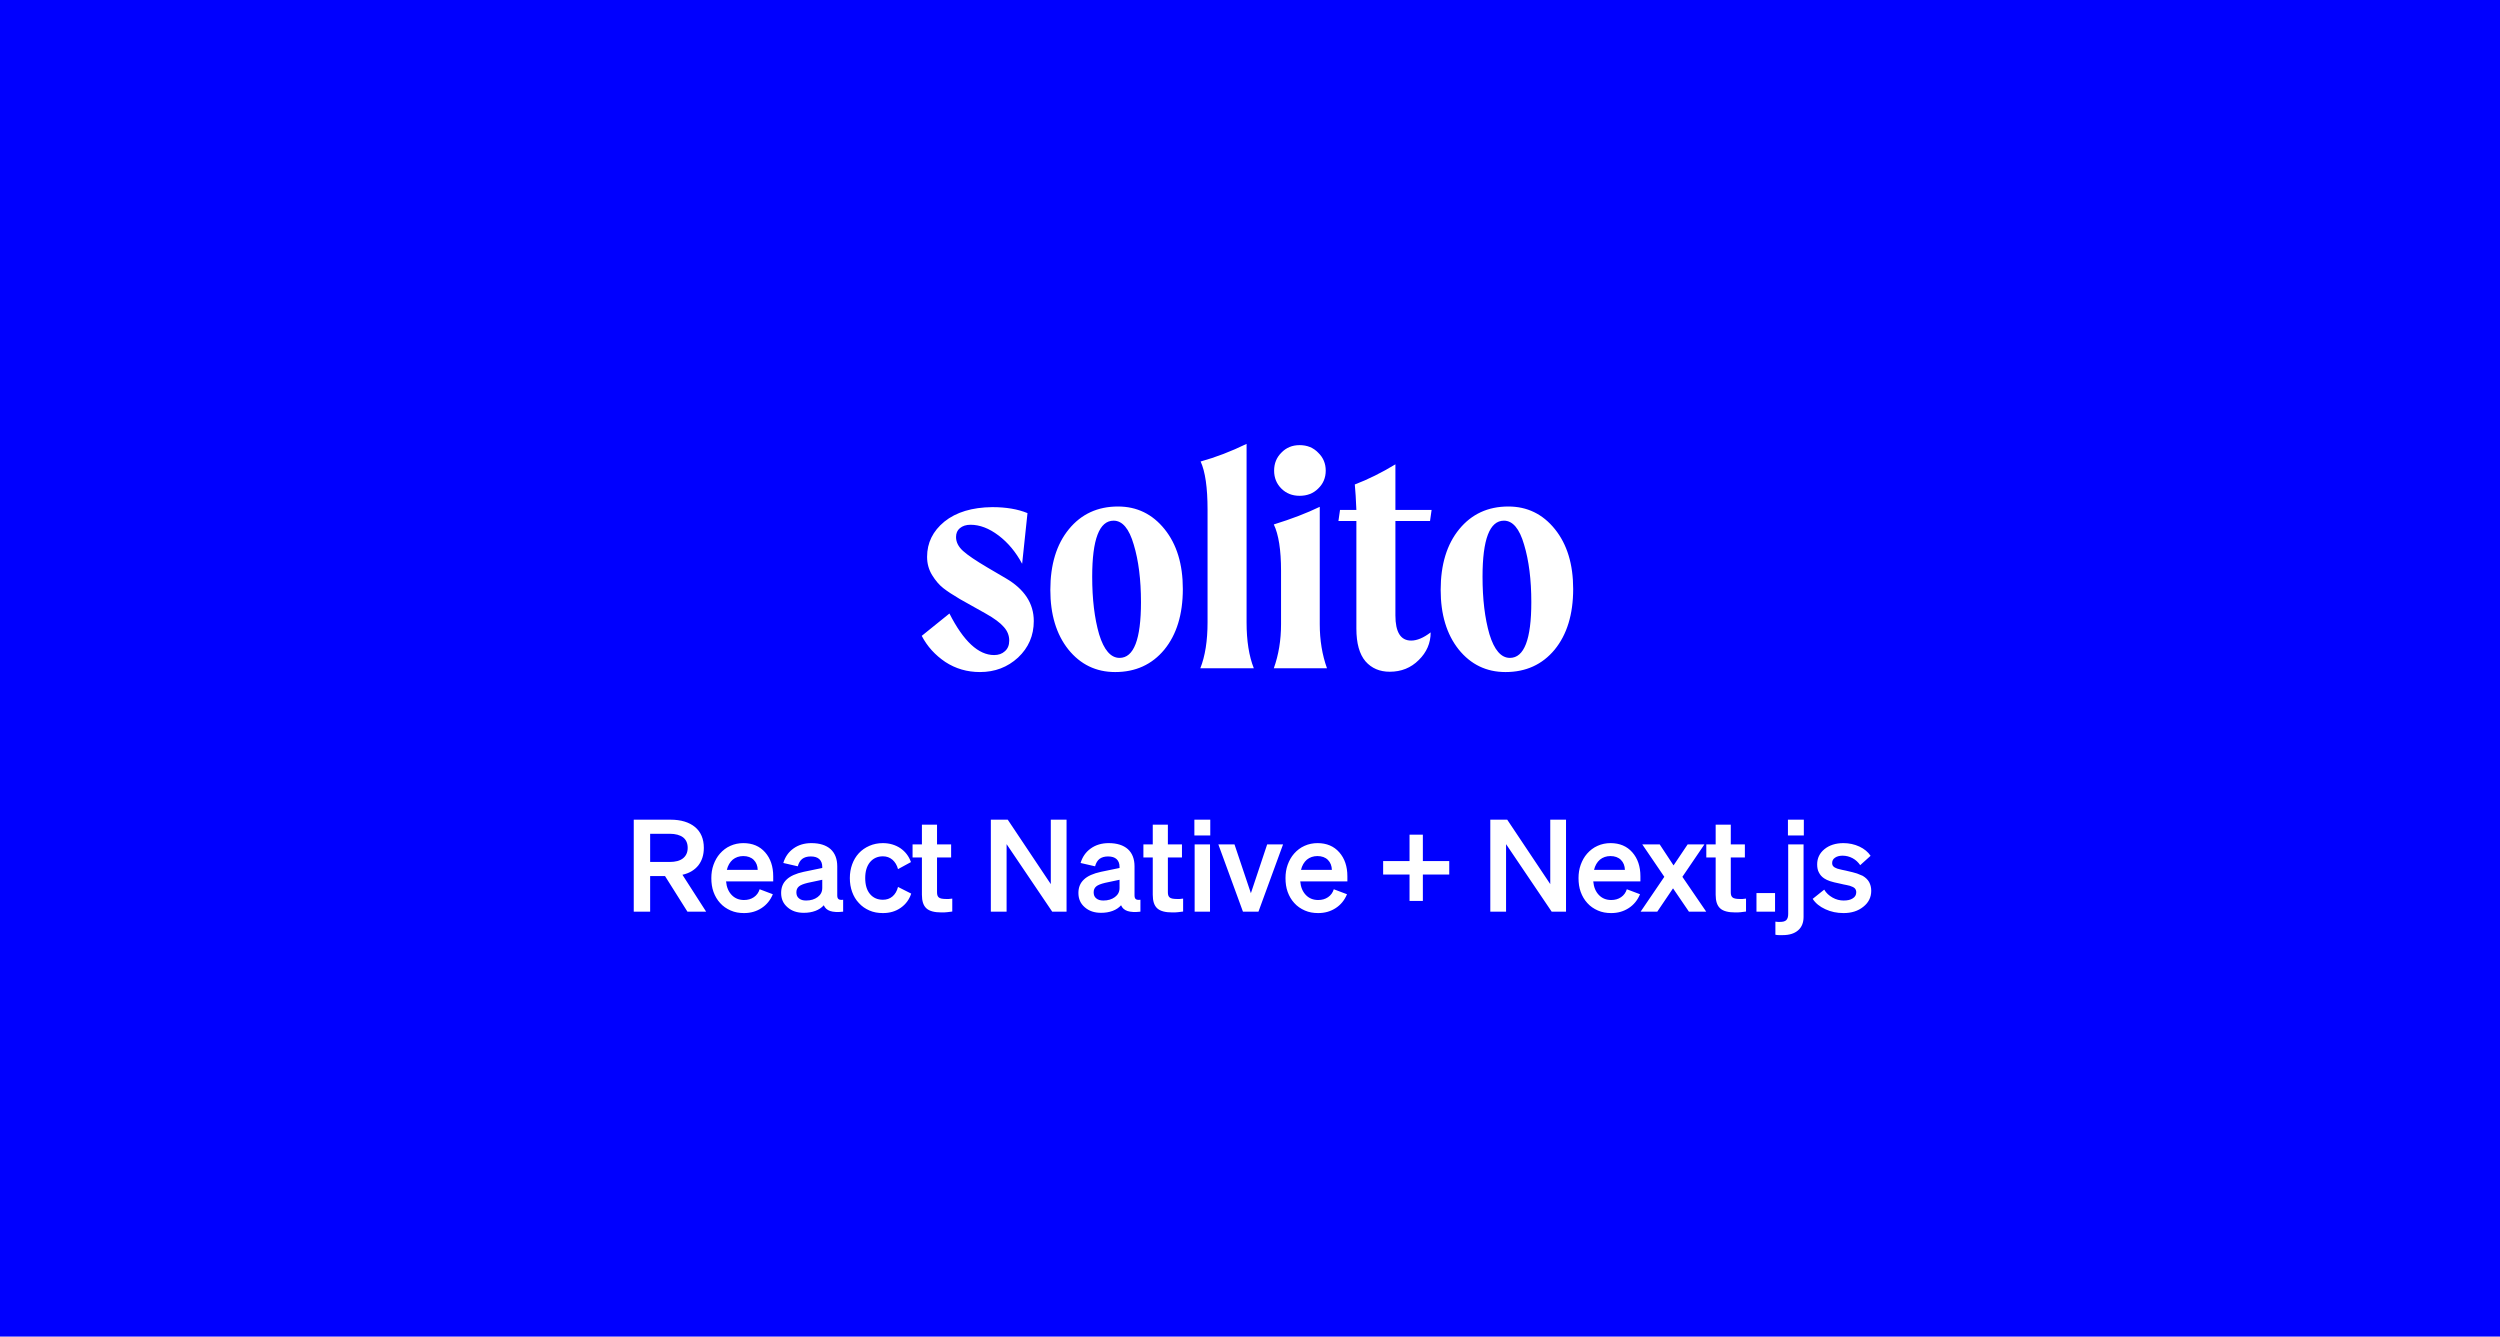
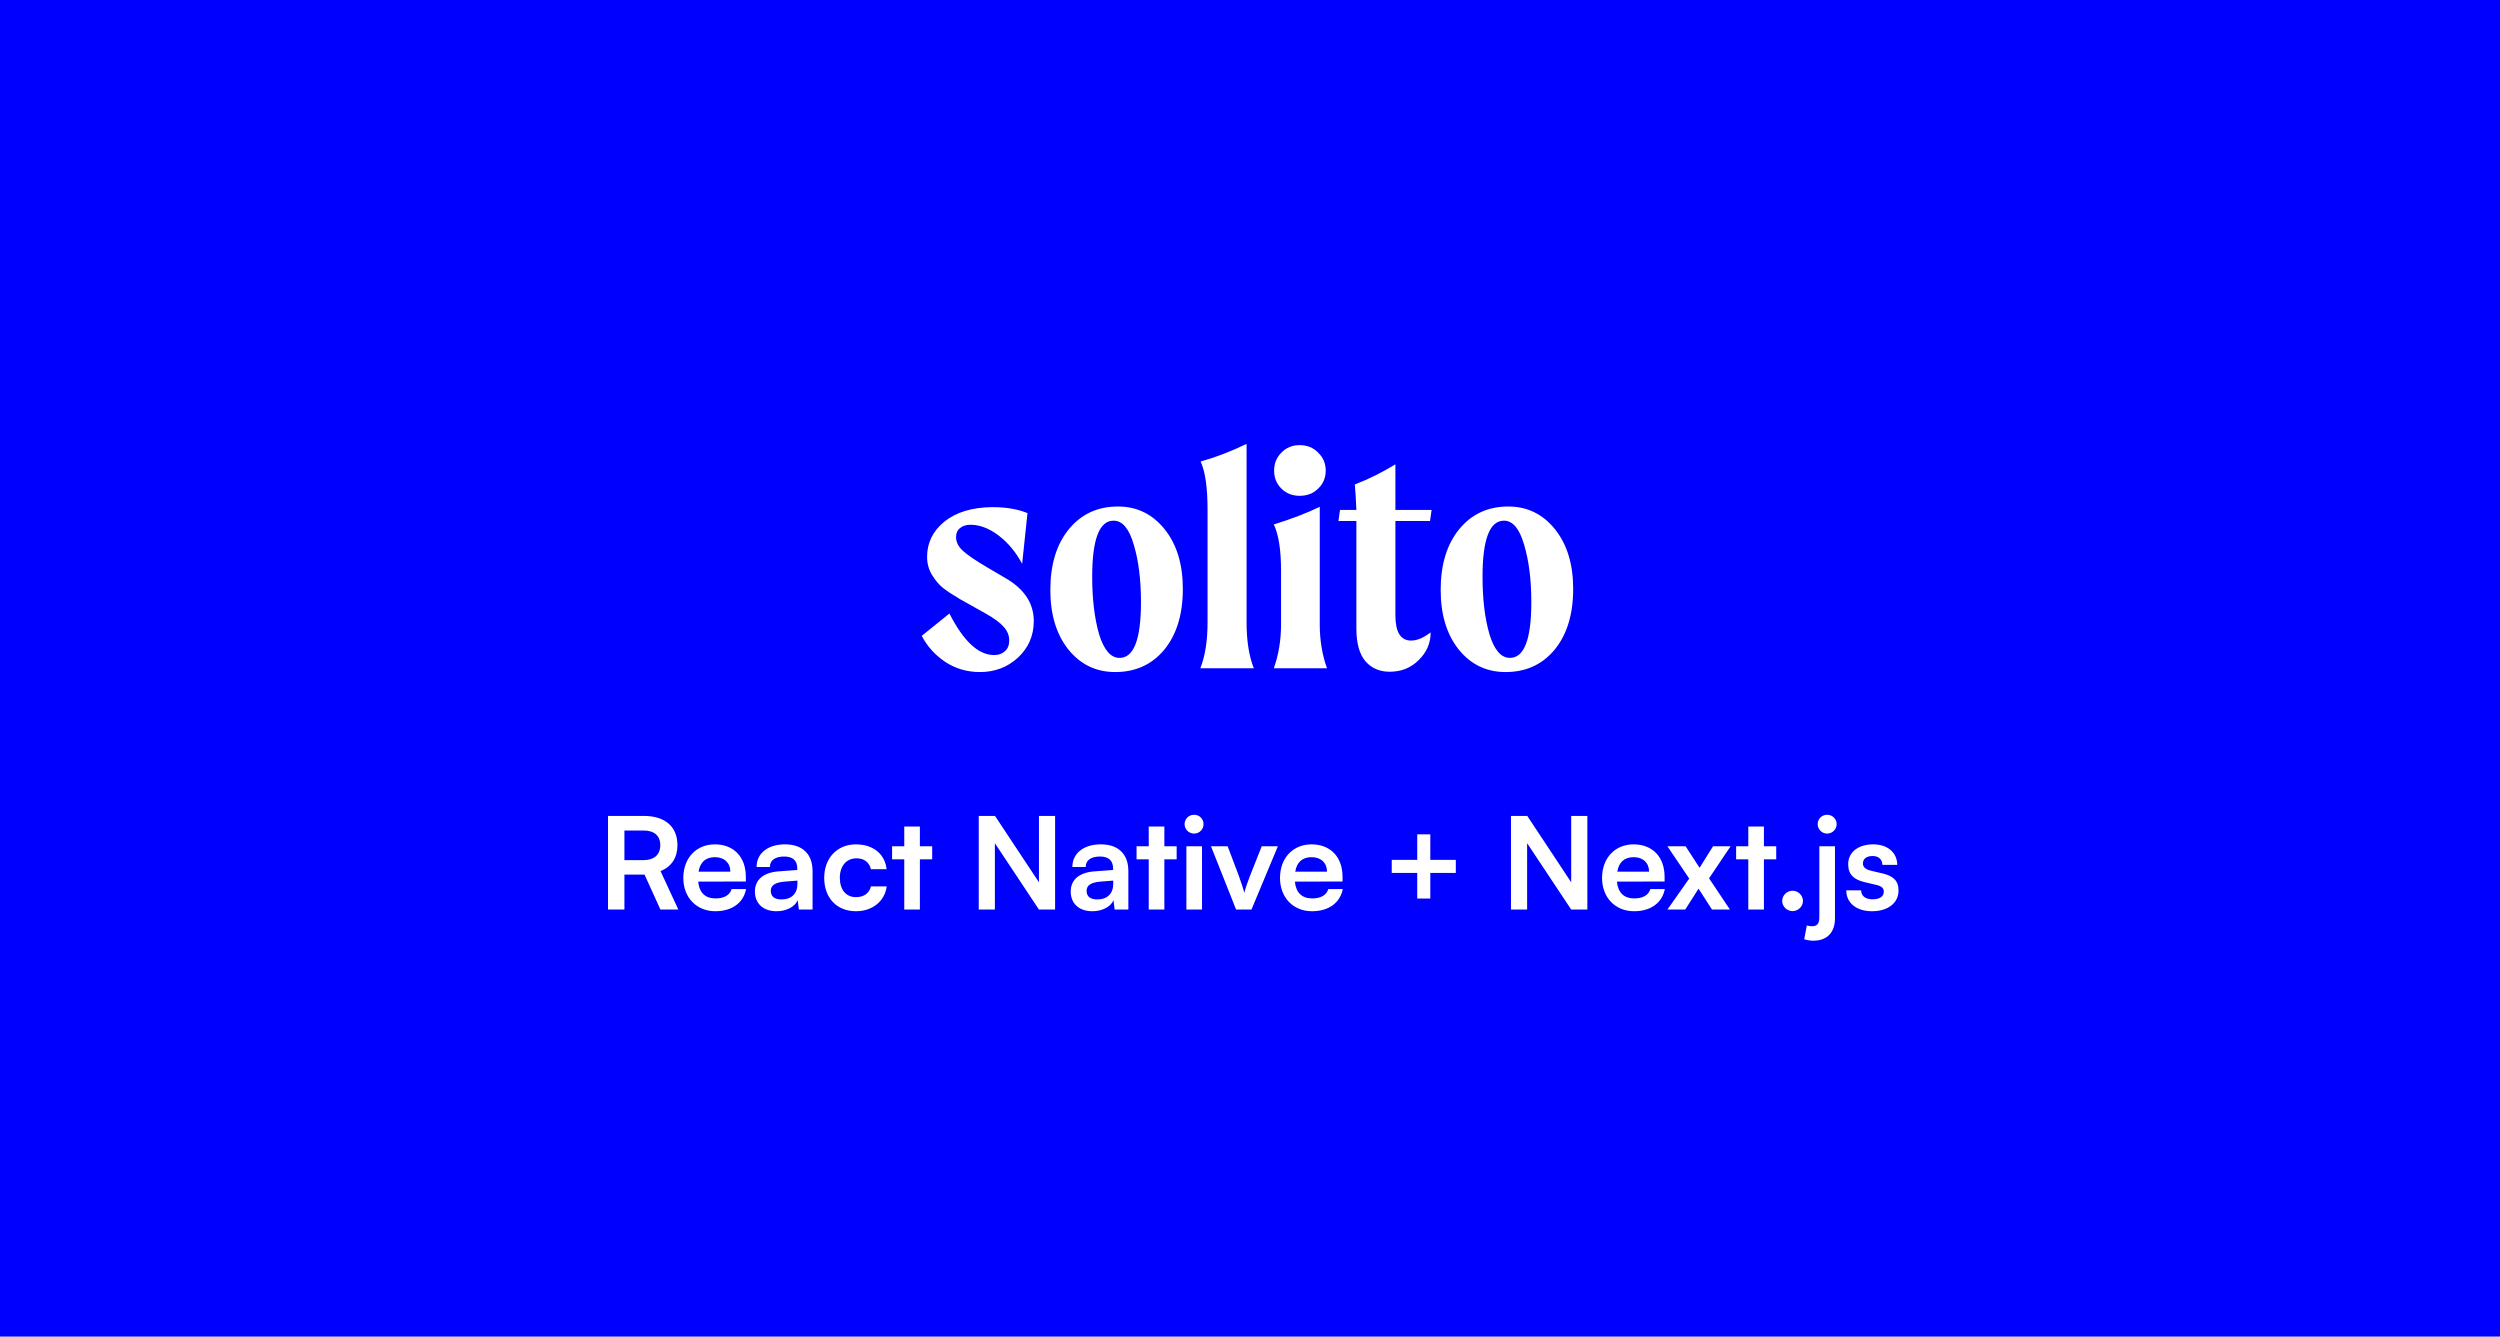
<svg xmlns="http://www.w3.org/2000/svg" width="2383" height="1274" viewBox="0 0 2383 1274" fill="none">
  <rect width="2383" height="1274" fill="#0000FF" />
  <path d="M925.1 500.2C920.9 500.2 917.5 501.3 914.9 503.5C912.5 505.5 911.3 508.3 911.3 511.9C911.3 516.7 913.5 521.1 917.9 525.1C922.3 529.1 930.1 534.4 941.3 541L958.7 551.2C976.5 561.6 985.4 575.2 985.4 592C985.4 605.8 980.4 617.4 970.4 626.8C960.4 636 948.3 640.6 934.1 640.6C921.9 640.6 910.9 637.4 901.1 631C891.3 624.4 883.8 616.1 878.6 606.1L905 584.8C918.4 611.2 932.6 624.4 947.6 624.4C951.8 624.4 955.2 623.2 957.8 620.8C960.6 618.4 962 615 962 610.6C962 605.8 960.3 601.5 956.9 597.7C953.5 593.7 947.7 589.4 939.5 584.8L914.9 571C908.1 567 902.8 563.5 899 560.5C895.2 557.5 891.7 553.4 888.5 548.2C885.3 543 883.7 537.2 883.7 530.8C883.7 517.4 889.2 506.2 900.2 497.2C911.4 488.2 926.6 483.6 945.8 483.4C959 483.4 970.2 485.3 979.4 489.1L974.3 537.4C968.3 526.2 960.8 517.2 951.8 510.4C942.8 503.6 933.9 500.2 925.1 500.2ZM1062.98 640.6C1044.78 640.6 1029.88 633.4 1018.28 619C1006.88 604.6 1001.18 585.7 1001.18 562.3C1001.18 538.1 1007.08 518.8 1018.88 504.4C1030.68 490 1046.28 482.8 1065.68 482.8C1083.68 482.8 1098.48 490 1110.08 504.4C1121.68 518.8 1127.48 537.8 1127.48 561.4C1127.48 585.6 1121.58 604.9 1109.78 619.3C1097.98 633.5 1082.38 640.6 1062.98 640.6ZM1067.18 627.1C1080.78 627.1 1087.58 609.4 1087.58 574C1087.58 552.6 1085.28 534.3 1080.68 519.1C1076.28 503.9 1069.88 496.3 1061.48 496.3C1047.88 496.3 1041.08 514.1 1041.08 549.7C1041.08 571.1 1043.28 589.4 1047.68 604.6C1052.28 619.6 1058.78 627.1 1067.18 627.1ZM1144.14 637C1148.74 625.4 1151.04 610.8 1151.04 593.2V485.8C1151.04 464.8 1148.84 449.5 1144.44 439.9C1158.84 435.9 1173.44 430.3 1188.24 423.1V593.2C1188.24 610.8 1190.54 625.4 1195.14 637H1144.14ZM1238.79 472.6C1231.79 472.6 1225.99 470.3 1221.39 465.7C1216.79 461.1 1214.49 455.4 1214.49 448.6C1214.49 441.8 1216.79 436.1 1221.39 431.5C1225.99 426.7 1231.79 424.3 1238.79 424.3C1245.99 424.3 1251.89 426.7 1256.49 431.5C1261.29 436.1 1263.69 441.8 1263.69 448.6C1263.69 455.4 1261.29 461.1 1256.49 465.7C1251.89 470.3 1245.99 472.6 1238.79 472.6ZM1214.19 637C1218.79 624.2 1221.09 610.2 1221.09 595V544C1221.09 524.2 1218.79 509.5 1214.19 499.9C1230.99 494.7 1245.59 489.1 1257.99 483.1V595C1257.99 610.2 1260.29 624.2 1264.89 637H1214.19ZM1330.1 586.6C1330.1 602.6 1335.1 610.6 1345.1 610.6C1350.7 610.6 1356.9 608 1363.7 602.8C1363.7 613 1359.9 621.8 1352.3 629.2C1344.9 636.6 1335.7 640.3 1324.7 640.3C1315.1 640.3 1307.4 637 1301.6 630.4C1295.8 623.6 1292.9 613.2 1292.9 599.2V496.6H1275.8L1277.3 486.1H1292.9C1292.5 476.1 1292 468 1291.4 461.8C1304 457 1316.9 450.6 1330.1 442.6V486.1H1364.6L1363.1 496.6H1330.1V586.6ZM1435.05 640.6C1416.85 640.6 1401.95 633.4 1390.35 619C1378.95 604.6 1373.25 585.7 1373.25 562.3C1373.25 538.1 1379.15 518.8 1390.95 504.4C1402.75 490 1418.35 482.8 1437.75 482.8C1455.75 482.8 1470.55 490 1482.15 504.4C1493.75 518.8 1499.55 537.8 1499.55 561.4C1499.55 585.6 1493.65 604.9 1481.85 619.3C1470.05 633.5 1454.45 640.6 1435.05 640.6ZM1439.25 627.1C1452.85 627.1 1459.65 609.4 1459.65 574C1459.65 552.6 1457.35 534.3 1452.75 519.1C1448.35 503.9 1441.95 496.3 1433.55 496.3C1419.95 496.3 1413.15 514.1 1413.15 549.7C1413.15 571.1 1415.35 589.4 1419.75 604.6C1424.35 619.6 1430.85 627.1 1439.25 627.1Z" fill="white" />
-   <path d="M633.888 835.049L655.26 869H673.09L650.497 833.828C657.092 832.363 662.099 829.31 665.64 824.913C669.06 820.517 670.892 815.021 670.892 808.182C670.892 799.633 668.083 793.039 662.587 788.398C656.969 783.757 649.153 781.315 639.139 781.315H604.089V869H619.721V835.049H633.888ZM619.721 794.748H638.284C643.902 794.748 648.176 795.97 651.107 798.168C654.038 800.488 655.504 803.785 655.504 808.182C655.504 812.578 653.916 815.876 650.985 818.196C648.054 820.517 643.78 821.616 638.284 821.616H619.721V794.748ZM709.184 870.343C715.535 870.343 721.03 868.756 725.915 865.581C730.8 862.405 734.342 858.009 736.662 852.391L724.084 847.628C723.107 850.803 721.275 853.368 718.588 855.2C715.901 857.032 712.848 857.887 709.184 857.887C704.421 857.887 700.513 856.299 697.46 853.124C694.407 849.949 692.575 845.674 692.087 840.179H737.029V835.294C737.029 825.89 734.464 818.318 729.335 812.456C724.206 806.594 717.245 803.663 708.574 803.663C704.177 803.663 700.025 804.518 696.239 806.228C692.331 807.938 689.034 810.502 686.225 813.678C683.538 816.731 681.584 820.272 680.119 824.302C678.653 828.333 678.043 832.607 678.043 837.003C678.043 841.766 678.653 846.163 680.119 850.193C681.584 854.223 683.66 857.765 686.347 860.696C689.156 863.871 692.575 866.191 696.483 867.901C700.391 869.611 704.544 870.343 709.184 870.343ZM708.452 815.998C712.604 815.998 716.023 817.219 718.466 819.662C720.908 822.104 722.13 825.279 722.252 829.187H692.82C693.797 825.035 695.751 821.738 698.437 819.417C701.124 817.219 704.544 815.998 708.452 815.998ZM785.244 862.894C786.343 865.581 788.419 867.412 791.35 868.389C794.281 869.366 798.434 869.611 803.685 869V857.642C801.609 857.887 800.143 857.765 799.288 857.032C798.434 856.421 798.067 855.2 798.067 853.368V825.768C798.067 818.685 795.869 813.189 791.717 809.403C787.442 805.617 781.336 803.663 773.398 803.663C766.803 803.663 761.063 805.373 756.301 808.793C751.538 812.212 748.362 816.853 746.653 822.593L760.453 825.768C761.308 822.593 762.773 820.15 764.727 818.685C766.681 817.219 769.368 816.364 772.787 816.364C776.451 816.364 779.138 817.219 780.97 818.929C782.802 820.639 783.779 823.081 783.779 826.256V827.356L766.071 831.019C758.743 832.607 753.247 835.049 749.828 838.347C746.286 841.644 744.577 845.918 744.577 851.17C744.577 856.788 746.531 861.306 750.683 864.848C754.713 868.389 759.842 870.099 766.193 870.099C770.223 870.099 773.886 869.488 777.184 868.267C780.481 867.046 783.168 865.214 785.244 862.894ZM768.391 858.375C765.46 858.375 763.262 857.765 761.552 856.299C759.842 854.956 759.109 853.002 759.109 850.559C759.109 848.239 759.842 846.407 761.552 844.941C763.14 843.598 765.948 842.499 769.978 841.522L783.779 838.591V846.407C783.779 850.071 782.313 852.88 779.382 855.078C776.451 857.276 772.787 858.375 768.391 858.375ZM841.574 816.242C845.116 816.242 848.169 817.341 850.733 819.54C853.176 821.738 855.008 824.669 855.985 828.455L868.319 821.738C866.365 816.242 863.068 811.846 858.305 808.548C853.542 805.373 847.925 803.663 841.574 803.663C836.933 803.663 832.659 804.518 828.751 806.228C824.843 807.938 821.423 810.258 818.615 813.311C815.806 816.364 813.73 819.906 812.264 823.936C810.799 827.966 810.066 832.363 810.066 837.003C810.066 841.766 810.799 846.163 812.264 850.193C813.73 854.223 815.806 857.765 818.615 860.696C821.423 863.871 824.843 866.191 828.751 867.901C832.659 869.611 836.933 870.343 841.574 870.343C848.047 870.343 853.664 868.756 858.549 865.336C863.434 861.917 866.732 857.398 868.564 851.78L855.985 845.43C855.008 849.338 853.176 852.391 850.733 854.467C848.169 856.665 845.116 857.642 841.574 857.642C836.445 857.642 832.293 855.811 829.239 852.147C826.186 848.483 824.721 843.354 824.721 837.003C824.721 830.653 826.186 825.646 829.239 821.86C832.293 818.196 836.445 816.242 841.574 816.242ZM897.575 869.733C899.285 869.733 900.994 869.733 902.826 869.488C904.536 869.366 906.246 869.122 907.711 868.878V856.543C906.246 856.788 905.147 856.91 904.414 856.91C903.559 856.91 902.704 856.91 901.727 856.91C898.308 856.91 895.987 856.421 894.888 855.444C893.667 854.467 893.178 852.88 893.178 850.559V817.341H906.612V804.885H893.178V786.077H878.768V804.885H869.853V817.341H878.768V852.88C878.768 858.864 880.111 863.138 883.042 865.825C885.973 868.512 890.736 869.733 897.575 869.733ZM1001.62 781.315V842.743L960.584 781.315H944.464V869H959.485V804.64L1002.96 869H1016.64V781.315H1001.62ZM1068.61 862.894C1069.71 865.581 1071.79 867.412 1074.72 868.389C1077.65 869.366 1081.8 869.611 1087.05 869V857.642C1084.98 857.887 1083.51 857.765 1082.66 857.032C1081.8 856.421 1081.43 855.2 1081.43 853.368V825.768C1081.43 818.685 1079.24 813.189 1075.08 809.403C1070.81 805.617 1064.7 803.663 1056.77 803.663C1050.17 803.663 1044.43 805.373 1039.67 808.793C1034.9 812.212 1031.73 816.853 1030.02 822.593L1043.82 825.768C1044.67 822.593 1046.14 820.15 1048.09 818.685C1050.05 817.219 1052.74 816.364 1056.15 816.364C1059.82 816.364 1062.5 817.219 1064.34 818.929C1066.17 820.639 1067.15 823.081 1067.15 826.256V827.356L1049.44 831.019C1042.11 832.607 1036.61 835.049 1033.2 838.347C1029.65 841.644 1027.94 845.918 1027.94 851.17C1027.94 856.788 1029.9 861.306 1034.05 864.848C1038.08 868.389 1043.21 870.099 1049.56 870.099C1053.59 870.099 1057.25 869.488 1060.55 868.267C1063.85 867.046 1066.54 865.214 1068.61 862.894ZM1051.76 858.375C1048.83 858.375 1046.63 857.765 1044.92 856.299C1043.21 854.956 1042.48 853.002 1042.48 850.559C1042.48 848.239 1043.21 846.407 1044.92 844.941C1046.51 843.598 1049.32 842.499 1053.35 841.522L1067.15 838.591V846.407C1067.15 850.071 1065.68 852.88 1062.75 855.078C1059.82 857.276 1056.15 858.375 1051.76 858.375ZM1117.61 869.733C1119.32 869.733 1121.03 869.733 1122.87 869.488C1124.57 869.366 1126.28 869.122 1127.75 868.878V856.543C1126.28 856.788 1125.19 856.91 1124.45 856.91C1123.6 856.91 1122.74 856.91 1121.77 856.91C1118.35 856.91 1116.03 856.421 1114.93 855.444C1113.71 854.467 1113.22 852.88 1113.22 850.559V817.341H1126.65V804.885H1113.22V786.077H1098.81V804.885H1089.89V817.341H1098.81V852.88C1098.81 858.864 1100.15 863.138 1103.08 865.825C1106.01 868.512 1110.77 869.733 1117.61 869.733ZM1153.63 796.336V781.315H1138.48V796.336H1153.63ZM1138.73 804.885V869H1153.38V804.885H1138.73ZM1223.01 804.885H1207.86L1192.35 851.414L1176.72 804.885H1161.33L1184.78 869H1199.56L1223.01 804.885ZM1256.48 870.343C1262.83 870.343 1268.32 868.756 1273.21 865.581C1278.09 862.405 1281.64 858.009 1283.96 852.391L1271.38 847.628C1270.4 850.803 1268.57 853.368 1265.88 855.2C1263.2 857.032 1260.14 857.887 1256.48 857.887C1251.72 857.887 1247.81 856.299 1244.75 853.124C1241.7 849.949 1239.87 845.674 1239.38 840.179H1284.32V835.294C1284.32 825.89 1281.76 818.318 1276.63 812.456C1271.5 806.594 1264.54 803.663 1255.87 803.663C1251.47 803.663 1247.32 804.518 1243.53 806.228C1239.63 807.938 1236.33 810.502 1233.52 813.678C1230.83 816.731 1228.88 820.272 1227.41 824.302C1225.95 828.333 1225.34 832.607 1225.34 837.003C1225.34 841.766 1225.95 846.163 1227.41 850.193C1228.88 854.223 1230.95 857.765 1233.64 860.696C1236.45 863.871 1239.87 866.191 1243.78 867.901C1247.69 869.611 1251.84 870.343 1256.48 870.343ZM1255.75 815.998C1259.9 815.998 1263.32 817.219 1265.76 819.662C1268.2 822.104 1269.42 825.279 1269.55 829.187H1240.11C1241.09 825.035 1243.05 821.738 1245.73 819.417C1248.42 817.219 1251.84 815.998 1255.75 815.998ZM1381.42 820.761H1356.27V795.603H1343.57V820.761H1318.41V833.584H1343.57V858.742H1356.27V833.584H1381.42V820.761ZM1477.71 781.315V842.743L1436.68 781.315H1420.56V869H1435.58V804.64L1479.06 869H1492.73V781.315H1477.71ZM1535.79 870.343C1542.14 870.343 1547.64 868.756 1552.52 865.581C1557.41 862.405 1560.95 858.009 1563.27 852.391L1550.69 847.628C1549.71 850.803 1547.88 853.368 1545.19 855.2C1542.51 857.032 1539.45 857.887 1535.79 857.887C1531.03 857.887 1527.12 856.299 1524.07 853.124C1521.01 849.949 1519.18 845.674 1518.69 840.179H1563.64V835.294C1563.64 825.89 1561.07 818.318 1555.94 812.456C1550.81 806.594 1543.85 803.663 1535.18 803.663C1530.78 803.663 1526.63 804.518 1522.85 806.228C1518.94 807.938 1515.64 810.502 1512.83 813.678C1510.14 816.731 1508.19 820.272 1506.73 824.302C1505.26 828.333 1504.65 832.607 1504.65 837.003C1504.65 841.766 1505.26 846.163 1506.73 850.193C1508.19 854.223 1510.27 857.765 1512.95 860.696C1515.76 863.871 1519.18 866.191 1523.09 867.901C1527 869.611 1531.15 870.343 1535.79 870.343ZM1535.06 815.998C1539.21 815.998 1542.63 817.219 1545.07 819.662C1547.52 822.104 1548.74 825.279 1548.86 829.187H1519.43C1520.4 825.035 1522.36 821.738 1525.04 819.417C1527.73 817.219 1531.15 815.998 1535.06 815.998ZM1626.36 869L1603.65 835.782L1624.65 804.885H1608.66L1595.22 824.913L1582.03 804.885H1565.42L1586.43 835.782L1563.84 869H1579.71L1594.73 846.773L1609.88 869H1626.36ZM1654.17 869.733C1655.88 869.733 1657.59 869.733 1659.43 869.488C1661.14 869.366 1662.85 869.122 1664.31 868.878V856.543C1662.85 856.788 1661.75 856.91 1661.01 856.91C1660.16 856.91 1659.3 856.91 1658.33 856.91C1654.91 856.91 1652.59 856.421 1651.49 855.444C1650.27 854.467 1649.78 852.88 1649.78 850.559V817.341H1663.21V804.885H1649.78V786.077H1635.37V804.885H1626.45V817.341H1635.37V852.88C1635.37 858.864 1636.71 863.138 1639.64 865.825C1642.57 868.512 1647.34 869.733 1654.17 869.733ZM1691.98 869V851.292H1674.27V869H1691.98ZM1719.41 796.336V781.315H1704.26V796.336H1719.41ZM1696.57 878.77C1695.84 878.77 1695.23 878.77 1694.74 878.77C1694.13 878.77 1693.27 878.648 1692.3 878.526V890.982C1693.39 891.227 1694.49 891.349 1695.59 891.349C1696.57 891.349 1697.91 891.349 1699.38 891.349C1705.49 891.349 1710.37 889.883 1713.91 886.83C1717.33 883.899 1719.16 879.625 1719.16 874.007V804.885H1704.51V871.198C1704.51 873.885 1703.9 875.839 1702.68 877.06C1701.45 878.281 1699.38 878.77 1696.57 878.77ZM1757.28 870.343C1764.85 870.343 1771.08 868.389 1776.08 864.359C1781.09 860.451 1783.66 855.322 1783.66 849.094C1783.66 845.918 1782.92 843.11 1781.58 840.667C1780.24 838.347 1778.16 836.393 1775.47 834.805C1773.89 834.072 1772.05 833.34 1770.1 832.607C1768.02 831.874 1764.36 831.019 1759.11 829.798C1756.42 829.31 1754.59 828.821 1753.61 828.577C1752.64 828.333 1751.9 828.21 1751.29 827.966C1749.58 827.356 1748.24 826.623 1747.51 825.768C1746.77 825.035 1746.41 823.936 1746.41 822.593C1746.41 820.517 1747.26 818.807 1749.1 817.586C1750.8 816.364 1753.25 815.632 1756.3 815.632C1759.72 815.632 1763.02 816.486 1765.95 818.074C1768.88 819.662 1771.2 821.86 1773.15 824.669L1783.05 815.754C1780.6 812.09 1777.06 809.159 1772.42 806.961C1767.66 804.762 1762.53 803.663 1757.16 803.663C1749.83 803.663 1743.72 805.617 1739.08 809.403C1734.44 813.189 1732.12 818.074 1732.12 823.936C1732.12 826.989 1732.61 829.554 1733.83 831.752C1734.93 833.95 1736.64 835.904 1738.96 837.37C1740.42 838.347 1742.26 839.202 1744.45 839.934C1746.53 840.667 1749.71 841.4 1753.86 842.255C1756.42 842.865 1758.5 843.354 1760.09 843.598C1761.67 843.964 1762.77 844.209 1763.26 844.331C1765.46 845.064 1767.05 845.796 1768.02 846.773C1768.88 847.75 1769.37 848.972 1769.37 850.437C1769.37 853.002 1768.27 854.956 1766.07 856.299C1763.87 857.765 1761.06 858.375 1757.4 858.375C1753.74 858.375 1750.19 857.52 1746.77 855.566C1743.36 853.612 1740.67 851.17 1738.84 847.995L1727.85 856.788C1730.53 860.94 1734.56 864.237 1739.94 866.68C1745.19 869.122 1750.93 870.343 1757.28 870.343Z" fill="white" />
+   <path d="M595.191 867V833.66H614.364L629.508 867H646.605L629.63 830.363C640.132 826.088 645.75 817.54 645.75 805.571C645.75 787.985 633.904 777.727 613.631 777.727H579.559V867H595.191ZM595.191 791.649H613.631C623.523 791.649 629.385 796.656 629.385 805.571C629.385 814.609 623.523 819.86 613.631 819.86H595.191V791.649ZM681.87 868.588C697.624 868.588 708.616 860.65 711.18 847.46H697.38C695.67 853.2 690.297 856.375 682.115 856.375C672.223 856.375 666.605 851.002 665.506 840.377L710.936 840.255V835.736C710.936 816.929 699.456 804.839 681.382 804.839C663.674 804.839 651.339 817.906 651.339 836.835C651.339 855.52 663.918 868.588 681.87 868.588ZM681.504 817.051C690.419 817.051 696.159 822.547 696.159 830.851H665.872C667.338 821.814 672.711 817.051 681.504 817.051ZM740.216 868.588C749.62 868.588 757.802 864.313 760.367 858.085L761.466 867H774.533V830.363C774.533 813.632 764.519 804.839 748.277 804.839C731.912 804.839 721.165 813.387 721.165 826.455H733.866C733.866 820.104 738.751 816.44 747.544 816.44C755.116 816.44 760 819.738 760 827.92V829.264L741.926 830.607C727.637 831.706 719.577 838.667 719.577 849.78C719.577 861.138 727.393 868.588 740.216 868.588ZM745.101 857.352C738.384 857.352 734.721 854.665 734.721 849.17C734.721 844.285 738.262 841.232 747.544 840.377L760.123 839.4V842.575C760.123 851.857 754.261 857.352 745.101 857.352ZM785.629 836.713C785.629 855.887 797.597 868.588 815.915 868.588C831.67 868.588 843.393 858.94 845.225 844.895H830.204C828.616 851.49 823.365 855.154 815.915 855.154C806.39 855.154 800.528 848.071 800.528 836.713C800.528 825.356 806.878 818.15 816.404 818.15C823.487 818.15 828.494 821.692 830.204 828.531H845.103C843.516 813.998 832.28 804.839 815.793 804.839C797.963 804.839 785.629 818.028 785.629 836.713ZM876.832 867V819.127H888.556V806.67H876.832V787.863H861.933V806.67H850.331V819.127H861.933V867H876.832ZM948.32 867V803.739L990.331 867H1005.72V777.727H990.331V840.987L948.443 777.727H932.933V867H948.32ZM1041.23 868.588C1050.64 868.588 1058.82 864.313 1061.38 858.085L1062.48 867H1075.55V830.363C1075.55 813.632 1065.54 804.839 1049.29 804.839C1032.93 804.839 1022.18 813.387 1022.18 826.455H1034.88C1034.88 820.104 1039.77 816.44 1048.56 816.44C1056.13 816.44 1061.02 819.738 1061.02 827.92V829.264L1042.94 830.607C1028.66 831.706 1020.6 838.667 1020.6 849.78C1020.6 861.138 1028.41 868.588 1041.23 868.588ZM1046.12 857.352C1039.4 857.352 1035.74 854.665 1035.74 849.17C1035.74 844.285 1039.28 841.232 1048.56 840.377L1061.14 839.4V842.575C1061.14 851.857 1055.28 857.352 1046.12 857.352ZM1109.87 867V819.127H1121.59V806.67H1109.87V787.863H1094.97V806.67H1083.37V819.127H1094.97V867H1109.87ZM1138.31 794.58C1143.19 794.58 1147.22 790.55 1147.22 785.543C1147.22 780.536 1143.19 776.628 1138.31 776.628C1133.18 776.628 1129.15 780.536 1129.15 785.543C1129.15 790.55 1133.18 794.58 1138.31 794.58ZM1130.86 867H1145.76V806.67H1130.86V867ZM1178.25 867H1192.9L1218.06 806.67H1202.67L1191.68 834.393C1189.12 840.987 1186.92 847.338 1186.06 851.124C1185.33 847.826 1183.25 841.598 1180.69 834.393L1170.19 806.67H1154.31L1178.25 867ZM1250.63 868.588C1266.39 868.588 1277.38 860.65 1279.94 847.46H1266.14C1264.43 853.2 1259.06 856.375 1250.88 856.375C1240.98 856.375 1235.37 851.002 1234.27 840.377L1279.7 840.255V835.736C1279.7 816.929 1268.22 804.839 1250.14 804.839C1232.44 804.839 1220.1 817.906 1220.1 836.835C1220.1 855.52 1232.68 868.588 1250.63 868.588ZM1250.27 817.051C1259.18 817.051 1264.92 822.547 1264.92 830.851H1234.63C1236.1 821.814 1241.47 817.051 1250.27 817.051ZM1326.61 819.616V832.072H1350.92V856.497H1363.37V832.072H1387.68V819.616H1363.37V795.313H1350.92V819.616H1326.61ZM1455.66 867V803.739L1497.67 867H1513.06V777.727H1497.67V840.987L1455.78 777.727H1440.27V867H1455.66ZM1557.61 868.588C1573.37 868.588 1584.36 860.65 1586.92 847.46H1573.12C1571.41 853.2 1566.04 856.375 1557.86 856.375C1547.97 856.375 1542.35 851.002 1541.25 840.377L1586.68 840.255V835.736C1586.68 816.929 1575.2 804.839 1557.12 804.839C1539.42 804.839 1527.08 817.906 1527.08 836.835C1527.08 855.52 1539.66 868.588 1557.61 868.588ZM1557.25 817.051C1566.16 817.051 1571.9 822.547 1571.9 830.851H1541.61C1543.08 821.814 1548.45 817.051 1557.25 817.051ZM1606.36 867L1619.06 847.094L1631.89 867H1648.98L1629.08 837.202L1649.59 806.67H1632.86L1620.04 827.187L1606.73 806.67H1589.39L1610.15 837.446L1589.39 867H1606.36ZM1681.37 867V819.127H1693.1V806.67H1681.37V787.863H1666.48V806.67H1654.87V819.127H1666.48V867H1681.37ZM1708.68 868.465C1714.05 868.465 1718.57 864.069 1718.57 858.818C1718.57 853.444 1714.05 849.048 1708.68 849.048C1703.3 849.048 1698.79 853.444 1698.79 858.818C1698.79 864.069 1703.3 868.465 1708.68 868.465ZM1741.65 794.58C1746.54 794.58 1750.69 790.55 1750.69 785.543C1750.69 780.536 1746.54 776.628 1741.65 776.628C1736.65 776.628 1732.62 780.536 1732.62 785.543C1732.62 790.55 1736.65 794.58 1741.65 794.58ZM1719.79 895.333C1723.7 896.432 1725.9 896.676 1728.71 896.676C1741.78 896.676 1749.1 888.372 1749.1 875.549V806.67H1734.2V873.839C1734.2 879.945 1732.49 882.876 1727.37 882.876C1725.53 882.876 1724.31 882.754 1722.24 882.143L1719.79 895.333ZM1759.86 848.681C1759.86 860.527 1769.38 868.588 1784.4 868.588C1799.3 868.588 1809.68 861.016 1809.68 848.803C1809.68 839.522 1804.55 834.881 1794.42 832.561L1783.55 829.996C1778.42 828.775 1775.73 826.577 1775.73 823.157C1775.73 818.639 1779.15 815.952 1785.01 815.952C1790.75 815.952 1794.17 819.249 1794.3 824.379H1808.46C1808.34 812.655 1799.18 804.839 1785.62 804.839C1771.7 804.839 1761.69 811.922 1761.69 823.768C1761.69 833.416 1766.94 838.545 1777.81 840.987L1788.68 843.552C1794.05 844.773 1795.64 846.972 1795.64 850.025C1795.64 854.421 1791.85 857.23 1784.89 857.23C1778.05 857.23 1774.14 853.933 1774.02 848.681H1759.86Z" fill="white" />
</svg>
